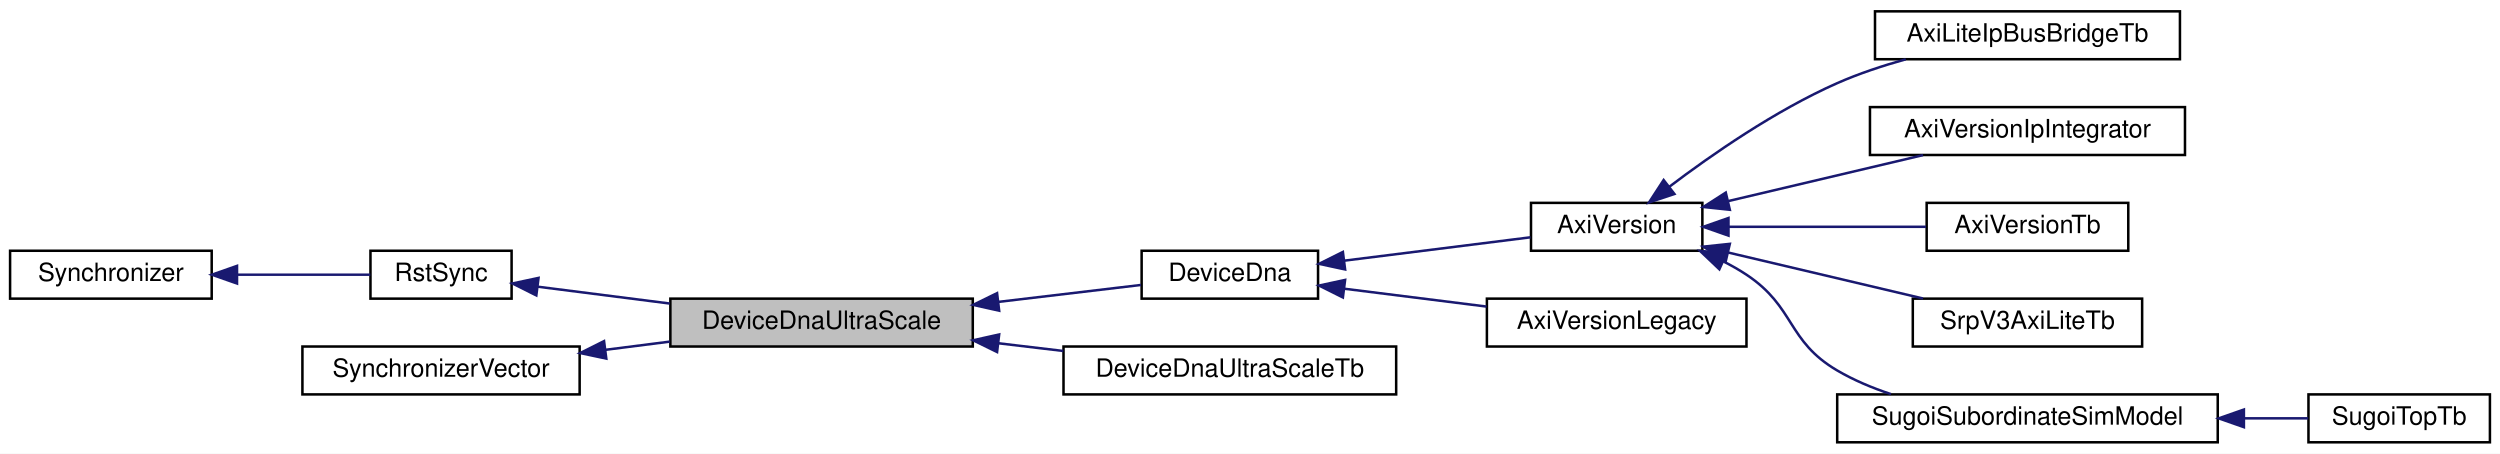
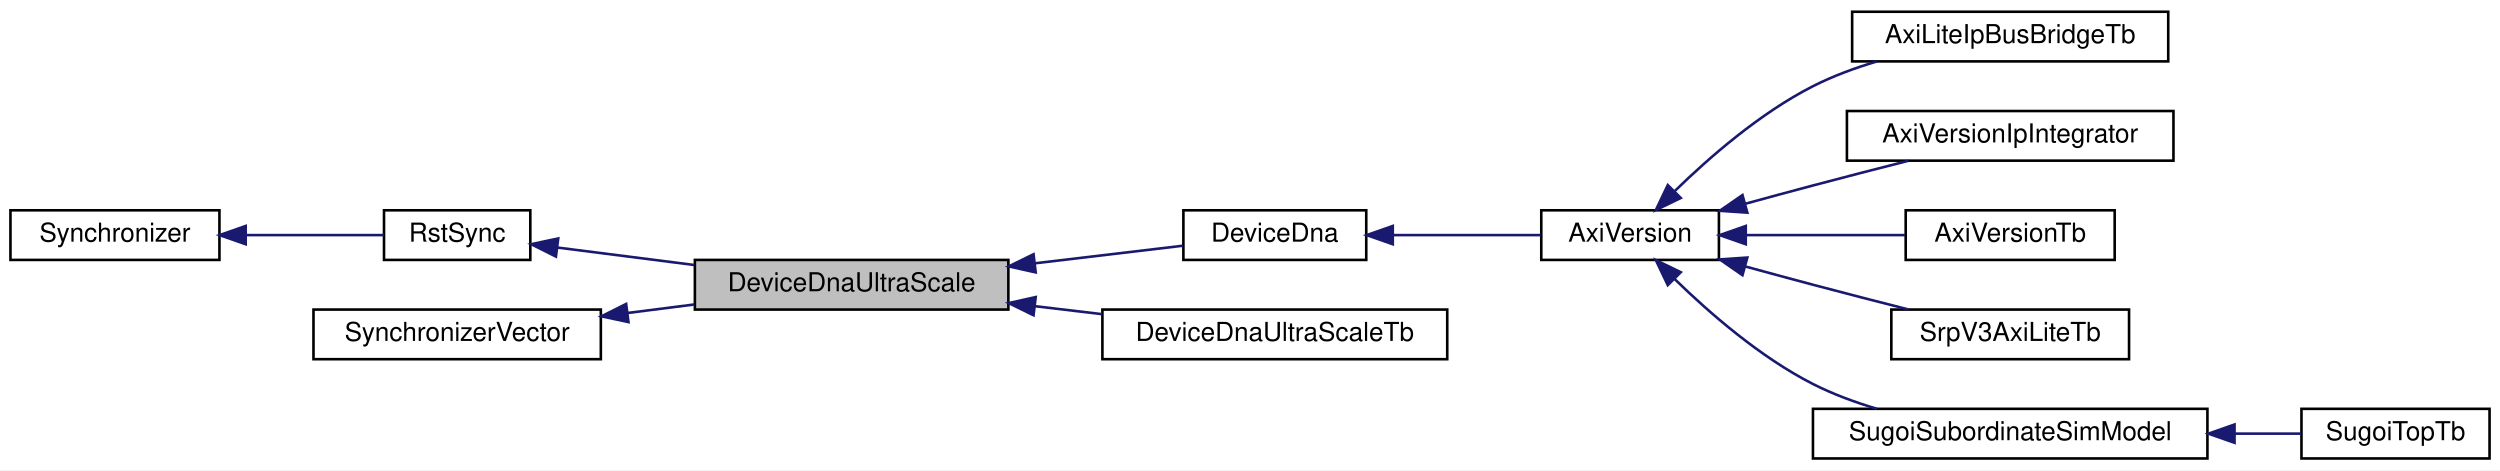
- <svg xmlns="http://www.w3.org/2000/svg" xmlns:xlink="http://www.w3.org/1999/xlink" width="992pt" height="180pt" viewBox="0.00 0.00 992.00 180.00">
+ <svg xmlns="http://www.w3.org/2000/svg" xmlns:xlink="http://www.w3.org/1999/xlink" width="957pt" height="180pt" viewBox="0.00 0.00 957.00 180.00">
  <g id="graph0" class="graph" transform="scale(1 1) rotate(0) translate(4 176)">
-     <polygon fill="white" stroke="transparent" points="-4,4 -4,-176 988,-176 988,4 -4,4" />
+     <polygon fill="white" stroke="transparent" points="-4,4 -4,-176 953,-176 953,4 -4,4" />
    <g id="node1" class="node">
      <g id="a_node1">
        <a xlink:title=" ">
-           <polygon fill="#bfbfbf" stroke="black" points="262,-38.5 262,-57.5 382,-57.5 382,-38.5 262,-38.5" />
-           <text text-anchor="middle" x="322" y="-45.5" font-family="Helvetica,sans-Serif" font-size="10.00">DeviceDnaUltraScale</text>
+           <polygon fill="#bfbfbf" stroke="black" points="262,-57.5 262,-76.5 382,-76.5 382,-57.5 262,-57.5" />
+           <text text-anchor="middle" x="322" y="-64.5" font-family="Helvetica,sans-Serif" font-size="10.00">DeviceDnaUltraScale</text>
        </a>
      </g>
    </g>
    <g id="node5" class="node">
      <g id="a_node5">
        <a xlink:href="classDeviceDna.html" target="_top" xlink:title=" ">
-           <polygon fill="white" stroke="black" points="449,-57.5 449,-76.5 519,-76.5 519,-57.5 449,-57.5" />
-           <text text-anchor="middle" x="484" y="-64.5" font-family="Helvetica,sans-Serif" font-size="10.00">DeviceDna</text>
+           <polygon fill="white" stroke="black" points="449,-76.5 449,-95.5 519,-95.5 519,-76.5 449,-76.5" />
+           <text text-anchor="middle" x="484" y="-83.5" font-family="Helvetica,sans-Serif" font-size="10.00">DeviceDna</text>
        </a>
      </g>
    </g>
    <g id="edge4" class="edge">
-       <path fill="none" stroke="midnightblue" d="M392.24,-56.22C411.8,-58.54 432.22,-60.97 448.73,-62.93" />
-       <polygon fill="midnightblue" stroke="midnightblue" points="392.47,-52.72 382.12,-55.02 391.64,-59.68 392.47,-52.72" />
+       <path fill="none" stroke="midnightblue" d="M392.24,-75.22C411.8,-77.54 432.22,-79.97 448.73,-81.93" />
+       <polygon fill="midnightblue" stroke="midnightblue" points="392.47,-71.72 382.12,-74.02 391.64,-78.68 392.47,-71.72" />
    </g>
-     <g id="node14" class="node">
-       <g id="a_node14">
+     <g id="node13" class="node">
+       <g id="a_node13">
        <a xlink:href="classDeviceDnaUltraScaleTb.html" target="_top" xlink:title=" ">
-           <polygon fill="white" stroke="black" points="418,-19.5 418,-38.5 550,-38.5 550,-19.5 418,-19.5" />
-           <text text-anchor="middle" x="484" y="-26.5" font-family="Helvetica,sans-Serif" font-size="10.00">DeviceDnaUltraScaleTb</text>
+           <polygon fill="white" stroke="black" points="418,-38.5 418,-57.5 550,-57.5 550,-38.5 418,-38.5" />
+           <text text-anchor="middle" x="484" y="-45.5" font-family="Helvetica,sans-Serif" font-size="10.00">DeviceDnaUltraScaleTb</text>
        </a>
      </g>
    </g>
-     <g id="edge13" class="edge">
-       <path fill="none" stroke="midnightblue" d="M392.09,-39.8C400.67,-38.78 409.41,-37.74 417.93,-36.73" />
-       <polygon fill="midnightblue" stroke="midnightblue" points="391.64,-36.32 382.12,-40.98 392.47,-43.28 391.64,-36.32" />
+     <g id="edge12" class="edge">
+       <path fill="none" stroke="midnightblue" d="M392.09,-58.8C400.67,-57.78 409.41,-56.74 417.93,-55.73" />
+       <polygon fill="midnightblue" stroke="midnightblue" points="391.64,-55.32 382.12,-59.98 392.47,-62.28 391.64,-55.32" />
    </g>
    <g id="node2" class="node">
      <g id="a_node2">
        <a xlink:href="classRstSync.html" target="_top" xlink:title=" ">
-           <polygon fill="white" stroke="black" points="143,-57.5 143,-76.5 199,-76.5 199,-57.5 143,-57.5" />
-           <text text-anchor="middle" x="171" y="-64.5" font-family="Helvetica,sans-Serif" font-size="10.00">RstSync</text>
+           <polygon fill="white" stroke="black" points="143,-76.5 143,-95.5 199,-95.5 199,-76.5 143,-76.5" />
+           <text text-anchor="middle" x="171" y="-83.5" font-family="Helvetica,sans-Serif" font-size="10.00">RstSync</text>
        </a>
      </g>
    </g>
    <g id="edge1" class="edge">
-       <path fill="none" stroke="midnightblue" d="M209.27,-62.25C225.14,-60.22 244.04,-57.81 261.74,-55.56" />
-       <polygon fill="midnightblue" stroke="midnightblue" points="208.81,-58.78 199.33,-63.52 209.69,-65.72 208.81,-58.78" />
+       <path fill="none" stroke="midnightblue" d="M209.27,-81.25C225.14,-79.22 244.04,-76.81 261.74,-74.56" />
+       <polygon fill="midnightblue" stroke="midnightblue" points="208.81,-77.78 199.33,-82.52 209.69,-84.72 208.81,-77.78" />
    </g>
    <g id="node3" class="node">
      <g id="a_node3">
        <a xlink:href="classSynchronizer.html" target="_top" xlink:title=" ">
-           <polygon fill="white" stroke="black" points="0,-57.5 0,-76.5 80,-76.5 80,-57.5 0,-57.5" />
-           <text text-anchor="middle" x="40" y="-64.5" font-family="Helvetica,sans-Serif" font-size="10.00">Synchronizer</text>
+           <polygon fill="white" stroke="black" points="0,-76.5 0,-95.5 80,-95.5 80,-76.5 0,-76.5" />
+           <text text-anchor="middle" x="40" y="-83.5" font-family="Helvetica,sans-Serif" font-size="10.00">Synchronizer</text>
        </a>
      </g>
    </g>
    <g id="edge2" class="edge">
-       <path fill="none" stroke="midnightblue" d="M90.08,-67C108.01,-67 127.62,-67 142.93,-67" />
-       <polygon fill="midnightblue" stroke="midnightblue" points="90.05,-63.5 80.05,-67 90.05,-70.5 90.05,-63.5" />
+       <path fill="none" stroke="midnightblue" d="M90.08,-86C108.01,-86 127.62,-86 142.93,-86" />
+       <polygon fill="midnightblue" stroke="midnightblue" points="90.05,-82.5 80.05,-86 90.05,-89.5 90.05,-82.5" />
    </g>
    <g id="node4" class="node">
      <g id="a_node4">
        <a xlink:href="classSynchronizerVector.html" target="_top" xlink:title=" ">
-           <polygon fill="white" stroke="black" points="116,-19.5 116,-38.5 226,-38.5 226,-19.5 116,-19.5" />
-           <text text-anchor="middle" x="171" y="-26.5" font-family="Helvetica,sans-Serif" font-size="10.00">SynchronizerVector</text>
+           <polygon fill="white" stroke="black" points="116,-38.5 116,-57.5 226,-57.5 226,-38.5 116,-38.5" />
+           <text text-anchor="middle" x="171" y="-45.5" font-family="Helvetica,sans-Serif" font-size="10.00">SynchronizerVector</text>
        </a>
      </g>
    </g>
    <g id="edge3" class="edge">
-       <path fill="none" stroke="midnightblue" d="M236.39,-37.21C244.83,-38.29 253.45,-39.39 261.79,-40.45" />
-       <polygon fill="midnightblue" stroke="midnightblue" points="236.58,-33.71 226.21,-35.91 235.69,-40.65 236.58,-33.71" />
+       <path fill="none" stroke="midnightblue" d="M236.39,-56.21C244.83,-57.29 253.45,-58.39 261.79,-59.45" />
+       <polygon fill="midnightblue" stroke="midnightblue" points="236.58,-52.71 226.21,-54.91 235.69,-59.65 236.58,-52.71" />
    </g>
    <g id="node6" class="node">
      <g id="a_node6">
        <a xlink:href="classAxiVersion.html" target="_top" xlink:title=" ">
-           <polygon fill="white" stroke="black" points="603.5,-76.5 603.5,-95.5 671.5,-95.5 671.5,-76.5 603.5,-76.5" />
-           <text text-anchor="middle" x="637.5" y="-83.5" font-family="Helvetica,sans-Serif" font-size="10.00">AxiVersion</text>
+           <polygon fill="white" stroke="black" points="586,-76.5 586,-95.5 654,-95.5 654,-76.5 586,-76.5" />
+           <text text-anchor="middle" x="620" y="-83.5" font-family="Helvetica,sans-Serif" font-size="10.00">AxiVersion</text>
        </a>
      </g>
    </g>
    <g id="edge5" class="edge">
-       <path fill="none" stroke="midnightblue" d="M529.5,-72.58C553.11,-75.54 581.64,-79.12 603.3,-81.84" />
-       <polygon fill="midnightblue" stroke="midnightblue" points="529.74,-69.08 519.38,-71.31 528.86,-76.03 529.74,-69.08" />
-     </g>
-     <g id="node13" class="node">
-       <g id="a_node13">
-         <a xlink:href="classAxiVersionLegacy.html" target="_top" xlink:title=" ">
-           <polygon fill="white" stroke="black" points="586,-38.5 586,-57.5 689,-57.5 689,-38.5 586,-38.5" />
-           <text text-anchor="middle" x="637.5" y="-45.5" font-family="Helvetica,sans-Serif" font-size="10.00">AxiVersionLegacy</text>
-         </a>
-       </g>
-     </g>
-     <g id="edge12" class="edge">
-       <path fill="none" stroke="midnightblue" d="M529.44,-61.43C547.14,-59.21 567.6,-56.64 585.87,-54.35" />
-       <polygon fill="midnightblue" stroke="midnightblue" points="528.86,-57.97 519.38,-62.69 529.74,-64.92 528.86,-57.97" />
+       <path fill="none" stroke="midnightblue" d="M529.37,-86C547.78,-86 568.79,-86 585.83,-86" />
+       <polygon fill="midnightblue" stroke="midnightblue" points="529.16,-82.5 519.16,-86 529.16,-89.5 529.16,-82.5" />
    </g>
    <g id="node7" class="node">
      <g id="a_node7">
        <a xlink:href="classAxiLiteIpBusBridgeTb.html" target="_top" xlink:title=" ">
-           <polygon fill="white" stroke="black" points="740,-152.5 740,-171.5 861,-171.5 861,-152.5 740,-152.5" />
-           <text text-anchor="middle" x="800.5" y="-159.5" font-family="Helvetica,sans-Serif" font-size="10.00">AxiLiteIpBusBridgeTb</text>
+           <polygon fill="white" stroke="black" points="705,-152.5 705,-171.5 826,-171.5 826,-152.5 705,-152.5" />
+           <text text-anchor="middle" x="765.5" y="-159.5" font-family="Helvetica,sans-Serif" font-size="10.00">AxiLiteIpBusBridgeTb</text>
        </a>
      </g>
    </g>
    <g id="edge6" class="edge">
-       <path fill="none" stroke="midnightblue" d="M658.35,-101.87C675.2,-114.63 700.49,-132.17 725,-143 733.55,-146.78 742.99,-149.91 752.2,-152.47" />
-       <polygon fill="midnightblue" stroke="midnightblue" points="660.41,-99.03 650.35,-95.69 656.13,-104.57 660.41,-99.03" />
+       <path fill="none" stroke="midnightblue" d="M637.14,-102.9C650.24,-115.69 669.81,-132.74 690,-143 697.62,-146.87 706.08,-149.99 714.49,-152.5" />
+       <polygon fill="midnightblue" stroke="midnightblue" points="639.4,-100.21 629.86,-95.59 634.43,-105.15 639.4,-100.21" />
    </g>
    <g id="node8" class="node">
      <g id="a_node8">
        <a xlink:href="classAxiVersionIpIntegrator.html" target="_top" xlink:title=" ">
-           <polygon fill="white" stroke="black" points="738,-114.5 738,-133.5 863,-133.5 863,-114.5 738,-114.5" />
-           <text text-anchor="middle" x="800.5" y="-121.5" font-family="Helvetica,sans-Serif" font-size="10.00">AxiVersionIpIntegrator</text>
+           <polygon fill="white" stroke="black" points="703,-114.5 703,-133.5 828,-133.5 828,-114.5 703,-114.5" />
+           <text text-anchor="middle" x="765.5" y="-121.5" font-family="Helvetica,sans-Serif" font-size="10.00">AxiVersionIpIntegrator</text>
        </a>
      </g>
    </g>
    <g id="edge7" class="edge">
-       <path fill="none" stroke="midnightblue" d="M681.77,-96.21C705.8,-101.88 735.5,-108.89 759.05,-114.45" />
-       <polygon fill="midnightblue" stroke="midnightblue" points="682.4,-92.76 671.86,-93.87 680.79,-99.58 682.4,-92.76" />
+       <path fill="none" stroke="midnightblue" d="M664.13,-98.01C672.7,-100.36 681.63,-102.78 690,-105 701.87,-108.15 714.83,-111.49 726.56,-114.47" />
+       <polygon fill="midnightblue" stroke="midnightblue" points="664.88,-94.59 654.31,-95.31 663.02,-101.34 664.88,-94.59" />
    </g>
    <g id="node9" class="node">
      <g id="a_node9">
        <a xlink:href="classAxiVersionTb.html" target="_top" xlink:title=" ">
-           <polygon fill="white" stroke="black" points="760.5,-76.5 760.5,-95.5 840.5,-95.5 840.5,-76.5 760.5,-76.5" />
-           <text text-anchor="middle" x="800.5" y="-83.5" font-family="Helvetica,sans-Serif" font-size="10.00">AxiVersionTb</text>
+           <polygon fill="white" stroke="black" points="725.5,-76.5 725.5,-95.5 805.5,-95.5 805.5,-76.5 725.5,-76.5" />
+           <text text-anchor="middle" x="765.5" y="-83.5" font-family="Helvetica,sans-Serif" font-size="10.00">AxiVersionTb</text>
        </a>
      </g>
    </g>
    <g id="edge8" class="edge">
-       <path fill="none" stroke="midnightblue" d="M681.92,-86C706.32,-86 736.53,-86 760.22,-86" />
-       <polygon fill="midnightblue" stroke="midnightblue" points="681.86,-82.5 671.86,-86 681.86,-89.5 681.86,-82.5" />
+       <path fill="none" stroke="midnightblue" d="M664.37,-86C683.75,-86 706.42,-86 725.29,-86" />
+       <polygon fill="midnightblue" stroke="midnightblue" points="664.28,-82.5 654.28,-86 664.28,-89.5 664.28,-82.5" />
    </g>
    <g id="node10" class="node">
      <g id="a_node10">
        <a xlink:href="classSrpV3AxiLiteTb.html" target="_top" xlink:title=" ">
-           <polygon fill="white" stroke="black" points="755,-38.5 755,-57.5 846,-57.5 846,-38.5 755,-38.5" />
-           <text text-anchor="middle" x="800.5" y="-45.5" font-family="Helvetica,sans-Serif" font-size="10.00">SrpV3AxiLiteTb</text>
+           <polygon fill="white" stroke="black" points="720,-38.5 720,-57.5 811,-57.5 811,-38.5 720,-38.5" />
+           <text text-anchor="middle" x="765.5" y="-45.5" font-family="Helvetica,sans-Serif" font-size="10.00">SrpV3AxiLiteTb</text>
        </a>
      </g>
    </g>
    <g id="edge9" class="edge">
-       <path fill="none" stroke="midnightblue" d="M681.77,-75.79C705.8,-70.12 735.5,-63.11 759.05,-57.55" />
-       <polygon fill="midnightblue" stroke="midnightblue" points="680.79,-72.42 671.86,-78.13 682.4,-79.24 680.79,-72.42" />
+       <path fill="none" stroke="midnightblue" d="M664.13,-73.99C672.7,-71.64 681.63,-69.22 690,-67 701.87,-63.85 714.83,-60.51 726.56,-57.53" />
+       <polygon fill="midnightblue" stroke="midnightblue" points="663.02,-70.66 654.31,-76.69 664.88,-77.41 663.02,-70.66" />
    </g>
    <g id="node11" class="node">
      <g id="a_node11">
        <a xlink:href="classSugoiSubordinateSimModel.html" target="_top" xlink:title=" ">
-           <polygon fill="white" stroke="black" points="725,-0.5 725,-19.5 876,-19.5 876,-0.5 725,-0.5" />
-           <text text-anchor="middle" x="800.5" y="-7.5" font-family="Helvetica,sans-Serif" font-size="10.00">SugoiSubordinateSimModel</text>
+           <polygon fill="white" stroke="black" points="690,-0.5 690,-19.5 841,-19.5 841,-0.5 690,-0.5" />
+           <text text-anchor="middle" x="765.5" y="-7.5" font-family="Helvetica,sans-Serif" font-size="10.00">SugoiSubordinateSimModel</text>
        </a>
      </g>
    </g>
    <g id="edge10" class="edge">
-       <path fill="none" stroke="midnightblue" d="M679.77,-72.3C682.98,-70.69 686.1,-68.92 689,-67 708.38,-54.13 704.94,-40.78 725,-29 731.56,-25.15 738.89,-22.07 746.33,-19.61" />
-       <polygon fill="midnightblue" stroke="midnightblue" points="678.24,-69.15 670.56,-76.45 681.11,-75.54 678.24,-69.15" />
+       <path fill="none" stroke="midnightblue" d="M637.14,-69.1C650.24,-56.31 669.81,-39.26 690,-29 697.62,-25.13 706.08,-22.01 714.49,-19.5" />
+       <polygon fill="midnightblue" stroke="midnightblue" points="634.43,-66.85 629.86,-76.41 639.4,-71.79 634.43,-66.85" />
    </g>
    <g id="node12" class="node">
      <g id="a_node12">
        <a xlink:href="classSugoiTopTb.html" target="_top" xlink:title=" ">
-           <polygon fill="white" stroke="black" points="912,-0.5 912,-19.5 984,-19.5 984,-0.5 912,-0.5" />
-           <text text-anchor="middle" x="948" y="-7.5" font-family="Helvetica,sans-Serif" font-size="10.00">SugoiTopTb</text>
+           <polygon fill="white" stroke="black" points="877,-0.5 877,-19.5 949,-19.5 949,-0.5 877,-0.5" />
+           <text text-anchor="middle" x="913" y="-7.5" font-family="Helvetica,sans-Serif" font-size="10.00">SugoiTopTb</text>
        </a>
      </g>
    </g>
    <g id="edge11" class="edge">
-       <path fill="none" stroke="midnightblue" d="M886.5,-10C895.39,-10 904.04,-10 911.88,-10" />
-       <polygon fill="midnightblue" stroke="midnightblue" points="886.38,-6.5 876.38,-10 886.38,-13.5 886.38,-6.5" />
+       <path fill="none" stroke="midnightblue" d="M851.5,-10C860.39,-10 869.04,-10 876.88,-10" />
+       <polygon fill="midnightblue" stroke="midnightblue" points="851.38,-6.5 841.38,-10 851.38,-13.5 851.38,-6.5" />
    </g>
  </g>
</svg>
